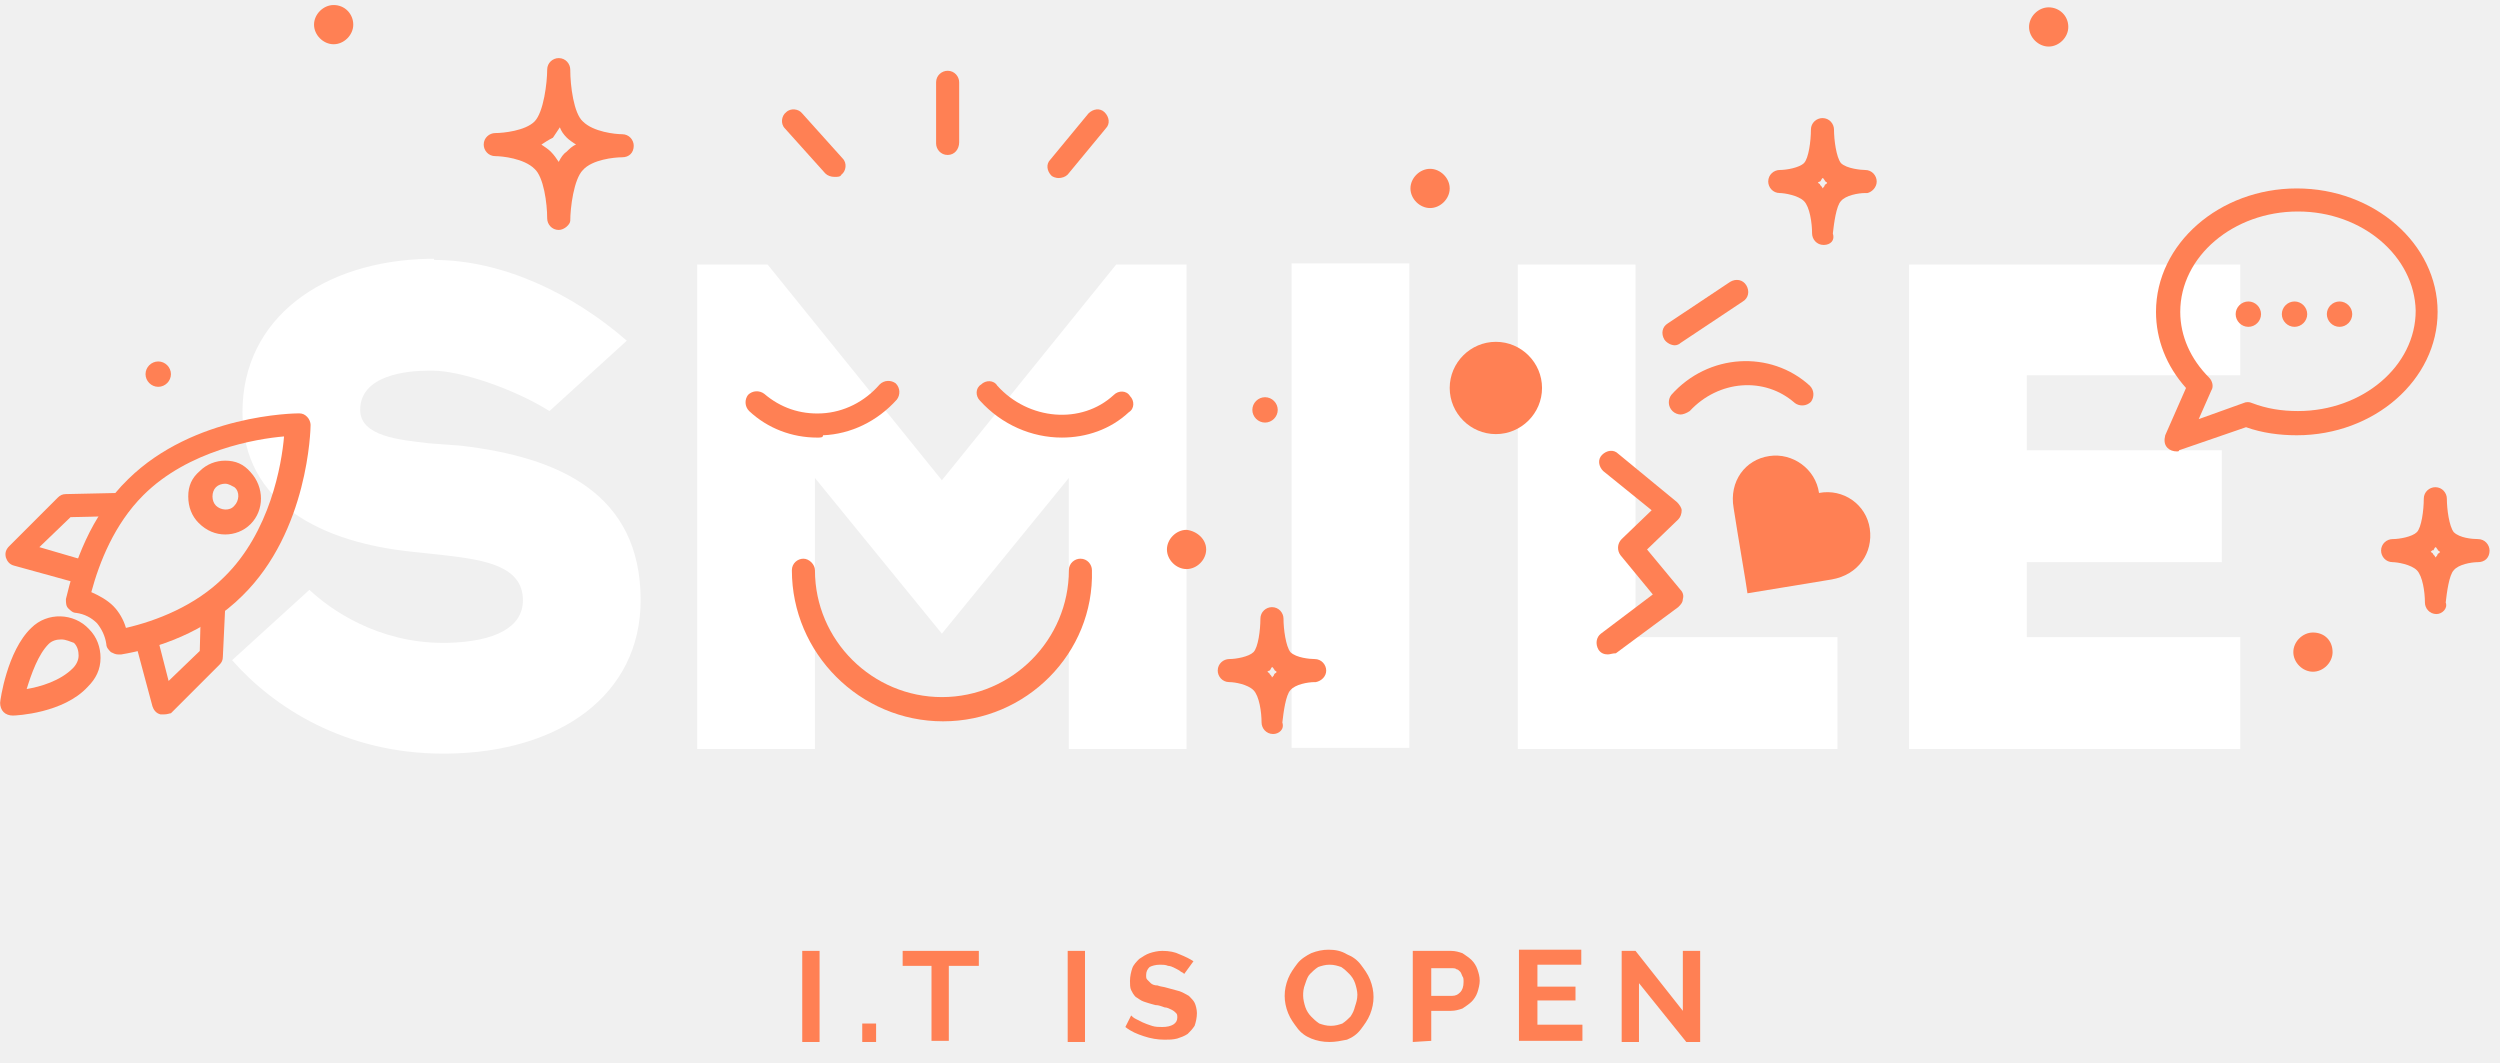
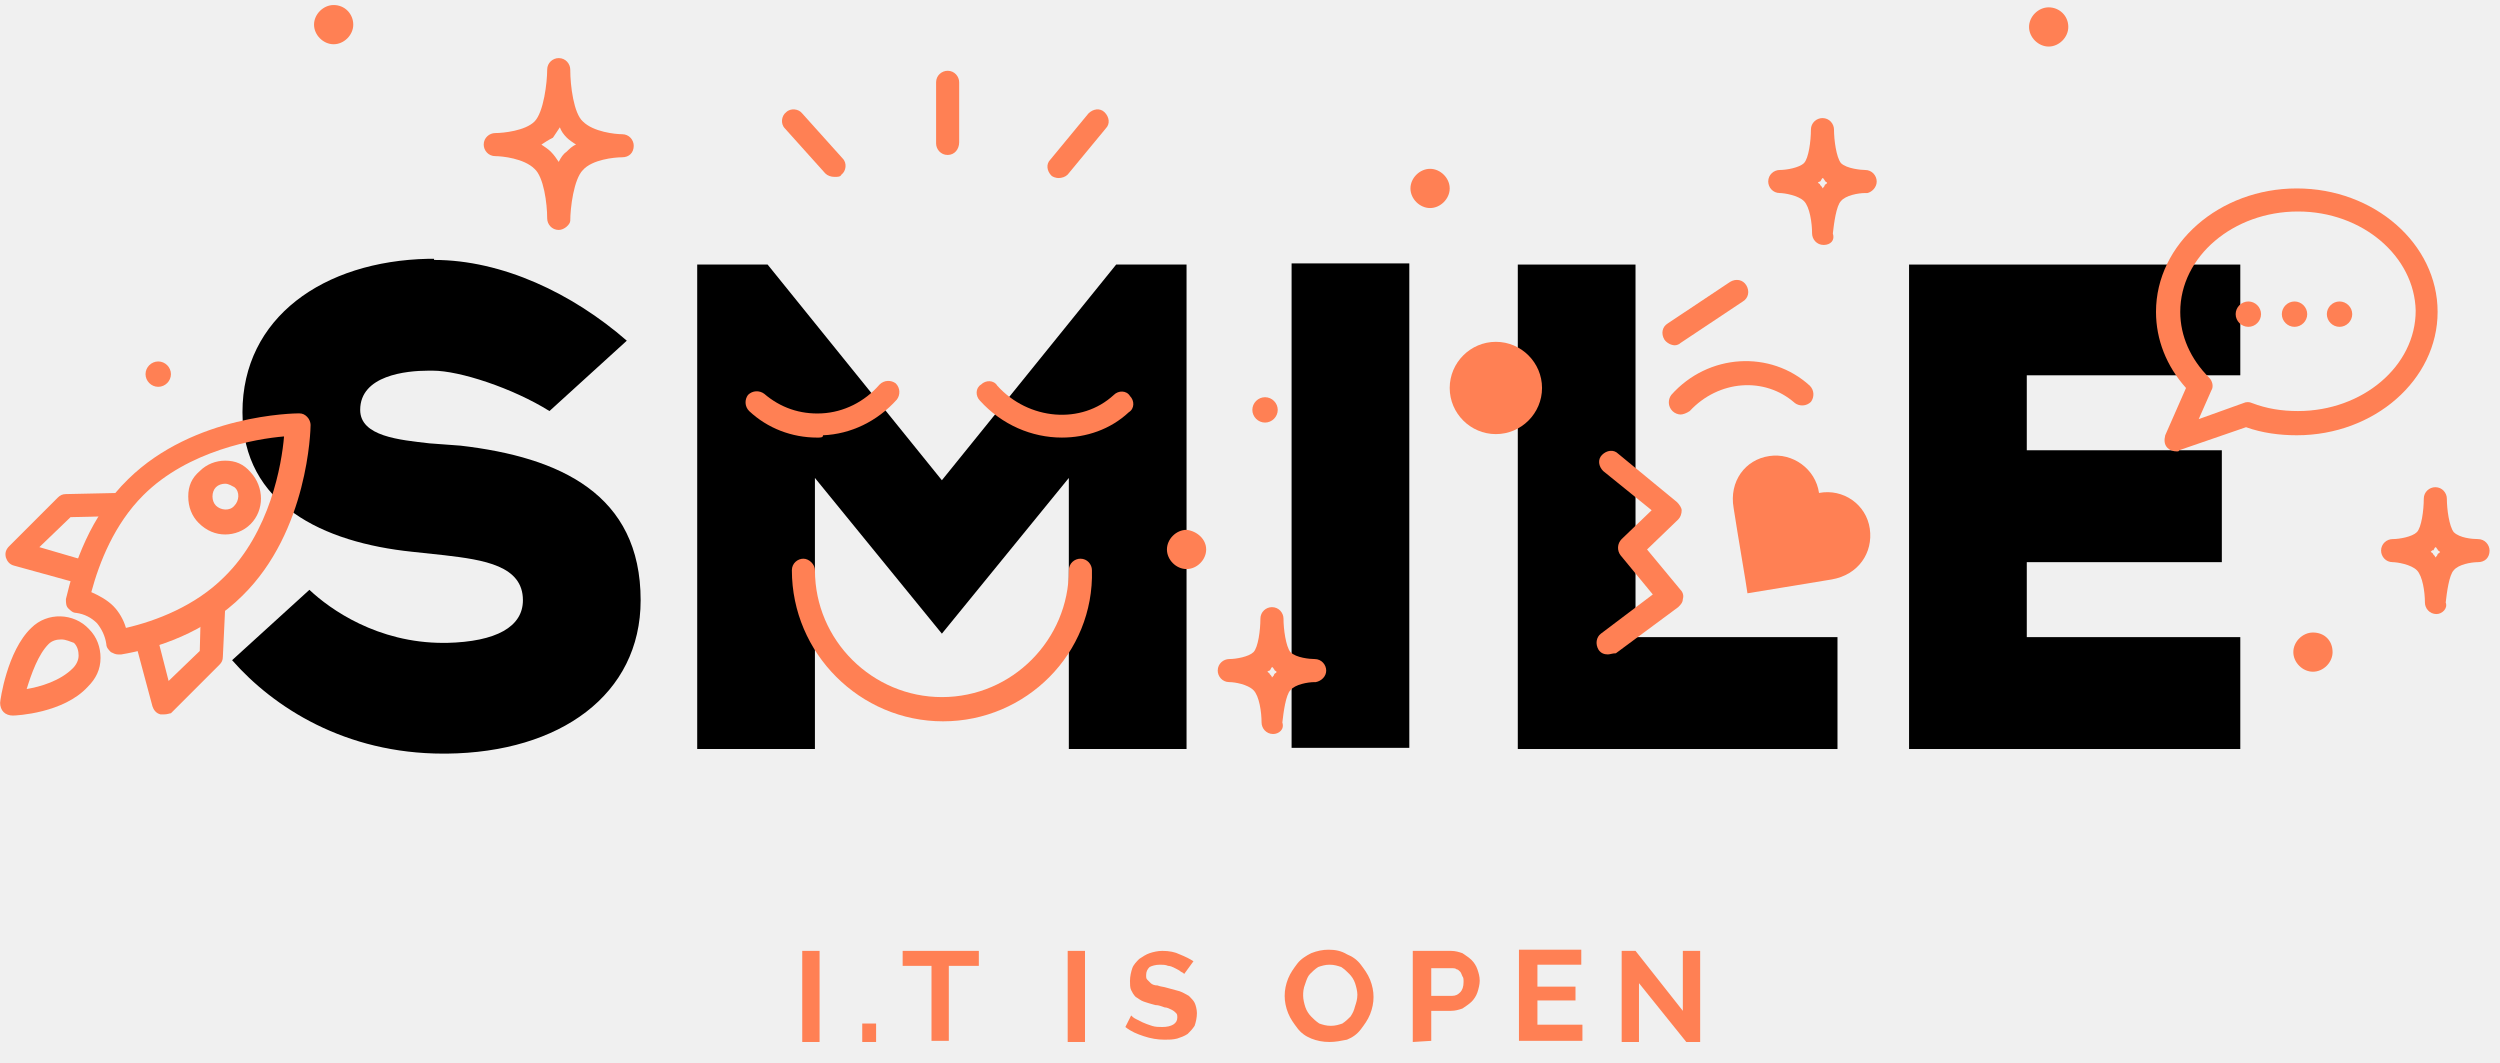
<svg xmlns="http://www.w3.org/2000/svg" role="img" aria-label="Smile" width="160" height="68" viewBox="0 0 160 68" fill="none">
  <g clip-path="url(#clip0_1745_11507)">
-     <path d="M27.78 16.636C32.138 16.636 36.643 18.777 40.115 21.804L35.166 26.307C32.802 24.831 29.405 23.723 27.706 23.723H27.41C26.007 23.723 23.052 24.018 23.052 26.233C23.052 27.931 25.564 28.152 27.484 28.374L29.479 28.522C35.831 29.26 41.001 31.622 41.001 38.414C41.001 44.467 35.831 48.158 28.592 48.232H28.371C22.092 48.232 17.513 45.279 14.854 42.252L19.802 37.749C21.132 39.004 24.16 41.145 28.371 41.145H28.592C31.768 41.071 33.467 40.111 33.467 38.414C33.467 36.199 30.956 35.83 28.444 35.535L26.376 35.313C20.689 34.722 15.518 32.286 15.518 26.381C15.518 20.327 20.689 16.71 27.41 16.563H27.78V16.636Z" fill="white" />
-     <path d="M68.405 47.937V30.589L60.28 40.555L52.155 30.589V47.937H44.621V16.932H49.127L60.28 30.736L71.434 16.932H75.939V47.937H68.405Z" fill="white" />
-     <path d="M97.139 47.937V16.932H104.673V40.776H117.599V47.937H97.139Z" fill="white" />
-     <path d="M142.197 28.817V35.978H129.714V40.776H143.379V47.937H122.18V16.932H143.379V24.019H129.714V28.817H142.197Z" fill="white" />
-     <path d="M90.196 16.858H82.662V47.862H90.196V16.858Z" fill="white" />
+     <path d="M27.78 16.636C32.138 16.636 36.643 18.777 40.115 21.804L35.166 26.307C32.802 24.831 29.405 23.723 27.706 23.723H27.41C26.007 23.723 23.052 24.018 23.052 26.233C23.052 27.931 25.564 28.152 27.484 28.374L29.479 28.522C35.831 29.26 41.001 31.622 41.001 38.414C41.001 44.467 35.831 48.158 28.592 48.232H28.371C22.092 48.232 17.513 45.279 14.854 42.252L19.802 37.749C21.132 39.004 24.16 41.145 28.371 41.145H28.592C31.768 41.071 33.467 40.111 33.467 38.414C33.467 36.199 30.956 35.83 28.444 35.535L26.376 35.313C20.689 34.722 15.518 32.286 15.518 26.381C15.518 20.327 20.689 16.71 27.41 16.563H27.78V16.636Z" fill="black" />
+     <path d="M68.405 47.937V30.589L60.28 40.555L52.155 30.589V47.937H44.621V16.932H49.127L60.28 30.736L71.434 16.932H75.939V47.937H68.405Z" fill="black" />
+     <path d="M97.139 47.937V16.932H104.673V40.776H117.599V47.937H97.139Z" fill="black" />
+     <path d="M142.197 28.817V35.978H129.714V40.776H143.379V47.937H122.18V16.932H143.379V24.019H129.714V28.817H142.197Z" fill="black" />
+     <path d="M90.196 16.858H82.662V47.862H90.196V16.858Z" fill="black" />
    <path d="M60.356 46.165C55.038 46.165 50.68 41.809 50.68 36.494C50.68 36.051 51.049 35.756 51.418 35.756C51.788 35.756 52.157 36.125 52.157 36.494C52.157 40.997 55.85 44.614 60.282 44.614C64.788 44.614 68.407 40.923 68.407 36.494C68.407 36.051 68.776 35.756 69.146 35.756C69.589 35.756 69.884 36.125 69.884 36.494C70.032 41.809 65.674 46.165 60.356 46.165Z" fill="#FF8054" />
    <path d="M67.961 28.005C66.041 28.005 64.12 27.192 62.717 25.642C62.422 25.347 62.422 24.83 62.791 24.609C63.086 24.314 63.603 24.314 63.825 24.683C65.819 26.897 69.217 27.192 71.285 25.273C71.581 24.978 72.098 24.978 72.319 25.347C72.615 25.642 72.615 26.159 72.246 26.381C71.064 27.488 69.513 28.005 67.961 28.005Z" fill="#FF8054" />
    <path d="M52.305 28.006C50.68 28.006 49.129 27.415 47.947 26.308C47.651 26.012 47.651 25.569 47.873 25.274C48.168 24.979 48.611 24.979 48.907 25.2C49.941 26.086 51.197 26.529 52.6 26.455C54.004 26.381 55.333 25.717 56.293 24.61C56.589 24.314 57.032 24.314 57.327 24.536C57.623 24.831 57.623 25.274 57.401 25.569C56.145 26.972 54.447 27.784 52.674 27.858C52.674 28.006 52.526 28.006 52.305 28.006Z" fill="#FF8054" />
    <path d="M155.934 39.3C155.491 39.3 155.195 38.931 155.195 38.562C155.195 37.898 155.048 36.864 154.678 36.495C154.309 36.126 153.423 35.978 153.127 35.978C152.684 35.978 152.389 35.609 152.389 35.24C152.389 34.797 152.758 34.502 153.127 34.502C153.57 34.502 154.383 34.354 154.678 34.059C154.974 33.764 155.122 32.656 155.122 31.918C155.122 31.475 155.491 31.18 155.86 31.18C156.303 31.18 156.599 31.549 156.599 31.918C156.599 32.582 156.747 33.69 157.042 34.059C157.411 34.428 158.224 34.502 158.593 34.502C159.036 34.502 159.332 34.871 159.332 35.24C159.332 35.683 159.036 35.978 158.593 35.978C158.15 35.978 157.338 36.126 157.042 36.495C156.747 36.79 156.599 37.898 156.525 38.562C156.673 38.931 156.303 39.3 155.934 39.3ZM155.565 35.314C155.639 35.388 155.713 35.388 155.713 35.461C155.786 35.535 155.86 35.609 155.86 35.683C155.934 35.609 156.008 35.535 156.008 35.461C156.082 35.388 156.156 35.388 156.156 35.314C156.082 35.24 156.008 35.24 156.008 35.166C155.934 35.092 155.934 35.019 155.86 35.019C155.786 35.092 155.786 35.166 155.713 35.24C155.713 35.166 155.639 35.24 155.565 35.314Z" fill="#FF8054" />
    <path d="M116.711 15.677C116.268 15.677 115.973 15.308 115.973 14.939C115.973 14.274 115.825 13.241 115.456 12.872C115.086 12.503 114.2 12.355 113.905 12.355C113.461 12.355 113.166 11.986 113.166 11.617C113.166 11.174 113.535 10.879 113.905 10.879C114.348 10.879 115.16 10.731 115.456 10.436C115.751 10.14 115.899 9.033 115.899 8.295C115.899 7.852 116.268 7.557 116.638 7.557C117.081 7.557 117.376 7.926 117.376 8.295C117.376 8.959 117.524 10.067 117.819 10.436C118.189 10.805 119.149 10.879 119.371 10.879C119.814 10.879 120.109 11.248 120.109 11.617C120.109 11.986 119.814 12.281 119.518 12.355C119.444 12.355 119.444 12.355 119.371 12.355C118.927 12.355 118.115 12.503 117.819 12.872C117.524 13.167 117.376 14.274 117.302 14.939C117.45 15.382 117.155 15.677 116.711 15.677ZM116.342 11.691C116.416 11.764 116.49 11.764 116.49 11.838C116.564 11.912 116.638 11.986 116.638 12.06C116.711 11.986 116.785 11.912 116.785 11.838C116.859 11.764 116.933 11.764 116.933 11.691C116.859 11.617 116.785 11.617 116.785 11.543C116.711 11.469 116.711 11.395 116.638 11.395C116.564 11.469 116.564 11.543 116.49 11.617C116.49 11.617 116.416 11.617 116.342 11.691Z" fill="#FF8054" />
    <path d="M81.479 46.977C81.036 46.977 80.74 46.608 80.74 46.239C80.74 45.574 80.593 44.541 80.223 44.172C79.854 43.803 79.041 43.655 78.672 43.655C78.229 43.655 77.934 43.286 77.934 42.917C77.934 42.474 78.303 42.179 78.672 42.179C79.115 42.179 79.928 42.031 80.223 41.736C80.519 41.441 80.666 40.333 80.666 39.595C80.666 39.152 81.036 38.857 81.405 38.857C81.848 38.857 82.144 39.226 82.144 39.595C82.144 40.259 82.292 41.367 82.587 41.736C82.956 42.105 83.843 42.179 84.138 42.179C84.581 42.179 84.877 42.548 84.877 42.917C84.877 43.286 84.581 43.581 84.212 43.655H84.138C83.695 43.655 82.882 43.803 82.587 44.172C82.292 44.467 82.144 45.574 82.07 46.239C82.218 46.682 81.848 46.977 81.479 46.977ZM81.11 42.991C81.184 43.065 81.257 43.065 81.257 43.138C81.331 43.212 81.405 43.286 81.405 43.36C81.479 43.286 81.553 43.212 81.553 43.138C81.627 43.065 81.701 43.065 81.701 42.991C81.627 42.917 81.553 42.917 81.553 42.843C81.479 42.769 81.479 42.695 81.405 42.695C81.331 42.769 81.331 42.843 81.257 42.917C81.257 42.917 81.184 42.917 81.11 42.991Z" fill="#FF8054" />
    <path d="M35.758 14.717C35.315 14.717 35.02 14.348 35.02 13.979C35.02 13.019 34.798 11.321 34.207 10.805C33.542 10.14 32.139 9.993 31.696 9.993C31.253 9.993 30.957 9.624 30.957 9.254C30.957 8.812 31.326 8.516 31.696 8.516C32.213 8.516 33.616 8.369 34.207 7.778C34.798 7.187 35.02 5.268 35.02 4.456C35.02 4.013 35.389 3.718 35.758 3.718C36.201 3.718 36.497 4.087 36.497 4.456C36.497 5.49 36.718 7.261 37.309 7.778C37.974 8.442 39.377 8.59 39.821 8.59C40.264 8.59 40.559 8.959 40.559 9.328C40.559 9.771 40.264 10.066 39.821 10.066C39.304 10.066 37.9 10.214 37.309 10.879C36.718 11.469 36.497 13.315 36.497 14.127C36.497 14.348 36.127 14.717 35.758 14.717ZM34.65 9.254C34.872 9.402 35.093 9.55 35.241 9.697C35.463 9.919 35.61 10.14 35.758 10.362C35.906 10.066 36.054 9.845 36.275 9.697C36.423 9.55 36.645 9.328 36.866 9.254C36.645 9.107 36.423 8.959 36.275 8.812C36.054 8.59 35.906 8.369 35.832 8.147C35.684 8.369 35.537 8.59 35.389 8.812C35.093 8.959 34.872 9.107 34.65 9.254Z" fill="#FF8054" />
    <path d="M60.649 9.918C60.206 9.918 59.91 9.549 59.91 9.18V5.268C59.91 4.825 60.279 4.529 60.649 4.529C61.092 4.529 61.387 4.899 61.387 5.268V9.106C61.387 9.549 61.092 9.918 60.649 9.918Z" fill="#FF8054" />
    <path d="M67.74 11.395C67.593 11.395 67.371 11.321 67.297 11.247C67.002 10.952 66.928 10.509 67.223 10.214L69.661 7.261C69.956 6.966 70.399 6.892 70.695 7.187C70.99 7.482 71.064 7.925 70.769 8.221L68.331 11.173C68.183 11.321 67.962 11.395 67.74 11.395Z" fill="#FF8054" />
    <path d="M53.411 11.321C53.19 11.321 52.968 11.247 52.82 11.1L50.235 8.221C49.94 7.925 50.013 7.409 50.309 7.187C50.604 6.892 51.121 6.966 51.343 7.261L53.928 10.14C54.224 10.435 54.15 10.952 53.854 11.173C53.78 11.321 53.633 11.321 53.411 11.321Z" fill="#FF8054" />
    <path d="M111.837 37.971C112.354 37.897 115.383 37.38 117.229 37.085C118.928 36.79 119.888 35.387 119.667 33.837C119.445 32.287 117.968 31.253 116.417 31.549C116.195 29.998 114.718 28.965 113.241 29.186C111.689 29.408 110.655 30.81 110.951 32.508C111.246 34.428 111.763 37.38 111.837 37.971Z" fill="#FF8054" />
    <path d="M107.554 26.529C107.406 26.529 107.184 26.455 107.037 26.307C106.741 26.012 106.741 25.569 106.963 25.274C109.326 22.616 113.315 22.395 115.826 24.683C116.122 24.979 116.122 25.422 115.9 25.717C115.605 26.012 115.162 26.012 114.866 25.791C112.946 24.093 109.991 24.314 108.144 26.307C107.923 26.455 107.701 26.529 107.554 26.529Z" fill="#FF8054" />
    <path d="M92.781 24.83C92.781 23.206 94.111 21.877 95.736 21.877C97.361 21.877 98.69 23.206 98.69 24.83C98.69 26.454 97.361 27.783 95.736 27.783C94.111 27.783 92.781 26.454 92.781 24.83Z" fill="#FF8054" />
    <path d="M102.899 41.883C102.678 41.883 102.456 41.81 102.309 41.588C102.087 41.219 102.161 40.776 102.456 40.555L105.78 38.045L103.712 35.535C103.49 35.24 103.49 34.797 103.786 34.501L105.706 32.656L102.604 30.146C102.309 29.851 102.235 29.408 102.53 29.113C102.826 28.817 103.269 28.743 103.564 29.039L107.331 32.139C107.479 32.287 107.627 32.508 107.627 32.656C107.627 32.877 107.553 33.099 107.405 33.246L105.411 35.166L107.553 37.749C107.701 37.897 107.774 38.119 107.701 38.34C107.701 38.562 107.553 38.709 107.405 38.857L103.416 41.81C103.195 41.81 103.047 41.883 102.899 41.883Z" fill="#FF8054" />
    <path d="M107.184 22.099C106.962 22.099 106.667 21.951 106.519 21.73C106.298 21.361 106.371 20.918 106.741 20.696L110.729 18.039C111.099 17.817 111.542 17.891 111.764 18.26C111.985 18.629 111.911 19.072 111.542 19.294L107.553 21.951C107.479 22.025 107.332 22.099 107.184 22.099Z" fill="#FF8054" />
    <path d="M22.609 1.577C22.609 2.242 22.018 2.832 21.353 2.832C20.689 2.832 20.098 2.242 20.098 1.577C20.098 0.913 20.689 0.322 21.353 0.322C22.092 0.322 22.609 0.913 22.609 1.577Z" fill="#FF8054" />
    <path d="M132.371 1.725C132.371 2.389 131.78 2.98 131.115 2.98C130.45 2.98 129.859 2.389 129.859 1.725C129.859 1.06 130.45 0.47 131.115 0.47C131.78 0.47 132.371 0.987 132.371 1.725Z" fill="#FF8054" />
    <path d="M92.781 12.06C92.781 12.724 92.19 13.315 91.525 13.315C90.86 13.315 90.269 12.724 90.269 12.06C90.269 11.395 90.86 10.805 91.525 10.805C92.19 10.805 92.781 11.395 92.781 12.06Z" fill="#FF8054" />
    <path d="M149.285 41.736C149.285 42.4 148.694 42.99 148.029 42.99C147.364 42.99 146.773 42.4 146.773 41.736C146.773 41.071 147.364 40.481 148.029 40.481C148.768 40.481 149.285 40.997 149.285 41.736Z" fill="#FF8054" />
    <path d="M77.195 35.165C77.195 35.83 76.604 36.42 75.939 36.42C75.275 36.42 74.684 35.83 74.684 35.165C74.684 34.501 75.275 33.91 75.939 33.91C76.604 33.984 77.195 34.501 77.195 35.165Z" fill="#FF8054" />
    <path d="M139.314 28.891C139.092 28.891 138.871 28.817 138.723 28.669C138.501 28.448 138.501 28.153 138.575 27.857L139.905 24.831C138.649 23.428 137.984 21.73 137.984 19.959C137.984 15.603 142.047 12.06 146.996 12.06C151.945 12.06 156.007 15.603 156.007 19.959C156.007 24.314 151.945 27.857 146.996 27.857C145.888 27.857 144.78 27.71 143.746 27.341L139.462 28.817C139.462 28.891 139.388 28.891 139.314 28.891ZM147.07 13.536C142.933 13.536 139.536 16.415 139.536 19.959C139.536 21.509 140.2 22.985 141.382 24.166C141.604 24.388 141.678 24.757 141.53 24.978L140.717 26.824L143.598 25.79C143.746 25.716 143.967 25.716 144.115 25.79C145.075 26.159 146.036 26.307 147.07 26.307C151.206 26.307 154.604 23.428 154.604 19.885C154.53 16.415 151.206 13.536 147.07 13.536Z" fill="#FF8054" />
    <path d="M143.082 20.106C143.082 19.663 143.451 19.294 143.895 19.294C144.338 19.294 144.707 19.663 144.707 20.106C144.707 20.549 144.338 20.918 143.895 20.918C143.451 20.918 143.082 20.549 143.082 20.106Z" fill="#FF8054" />
    <path d="M146.037 20.106C146.037 19.663 146.406 19.294 146.85 19.294C147.293 19.294 147.662 19.663 147.662 20.106C147.662 20.549 147.293 20.918 146.85 20.918C146.406 20.918 146.037 20.549 146.037 20.106Z" fill="#FF8054" />
    <path d="M148.918 20.106C148.918 19.663 149.287 19.294 149.73 19.294C150.174 19.294 150.543 19.663 150.543 20.106C150.543 20.549 150.174 20.918 149.73 20.918C149.287 20.918 148.918 20.549 148.918 20.106Z" fill="#FF8054" />
    <path d="M81.775 26.233C81.775 26.676 81.406 27.045 80.963 27.045C80.52 27.045 80.15 26.676 80.15 26.233C80.15 25.79 80.52 25.421 80.963 25.421C81.406 25.421 81.775 25.79 81.775 26.233Z" fill="#FF8054" />
    <path d="M10.94 23.945C10.94 24.388 10.57 24.757 10.127 24.757C9.684 24.757 9.314 24.388 9.314 23.945C9.314 23.502 9.684 23.133 10.127 23.133C10.57 23.133 10.94 23.502 10.94 23.945Z" fill="#FF8054" />
    <path d="M0.82 45.796C0.599 45.796 0.377 45.722 0.229 45.574C0.082 45.427 0.008 45.205 0.008 44.984C0.008 44.836 0.451 41.662 2.002 40.185C3.036 39.152 4.735 39.226 5.695 40.259C6.212 40.776 6.434 41.44 6.434 42.105C6.434 42.843 6.139 43.434 5.621 43.95C4.07 45.648 1.042 45.796 0.82 45.796C0.894 45.796 0.894 45.796 0.82 45.796ZM3.923 40.924C3.627 40.924 3.332 40.997 3.11 41.219C2.445 41.883 2.002 43.138 1.707 44.098C2.593 43.95 3.849 43.581 4.661 42.769C4.883 42.548 5.031 42.252 5.031 41.957C5.031 41.662 4.957 41.367 4.735 41.145C4.513 41.071 4.218 40.924 3.923 40.924Z" fill="#FF8054" />
    <path d="M7.543 41.884C7.395 41.884 7.247 41.81 7.099 41.736C6.952 41.589 6.804 41.441 6.804 41.219C6.73 40.703 6.509 40.26 6.213 39.891C5.844 39.522 5.401 39.3 4.884 39.226C4.662 39.226 4.514 39.079 4.366 38.931C4.219 38.783 4.219 38.562 4.219 38.34C4.736 36.126 5.77 33.025 8.207 30.663C12.418 26.529 18.844 26.455 19.139 26.455C19.361 26.455 19.509 26.529 19.656 26.677C19.804 26.824 19.878 27.046 19.878 27.193C19.878 27.489 19.73 33.985 15.52 38.119C13.156 40.481 9.98 41.515 7.764 41.884C7.69 41.884 7.616 41.884 7.543 41.884ZM5.844 37.897C6.361 38.119 6.878 38.414 7.247 38.783C7.616 39.152 7.912 39.669 8.06 40.186C9.98 39.743 12.492 38.783 14.338 36.938C17.293 34.059 18.031 29.703 18.179 27.932C16.406 28.079 12.048 28.817 9.168 31.697C7.321 33.542 6.361 35.978 5.844 37.897ZM14.412 34.206C13.821 34.206 13.23 33.985 12.713 33.468C12.27 33.025 12.048 32.435 12.048 31.77C12.048 31.106 12.27 30.589 12.787 30.146C13.23 29.703 13.821 29.482 14.412 29.482C15.077 29.482 15.594 29.703 16.037 30.22C16.923 31.18 16.923 32.656 16.037 33.542C15.594 33.985 15.003 34.206 14.412 34.206ZM14.412 30.958C14.19 30.958 13.969 31.032 13.821 31.18C13.673 31.327 13.599 31.549 13.599 31.77C13.599 31.992 13.673 32.213 13.821 32.361C14.117 32.656 14.707 32.73 15.003 32.361C15.298 32.066 15.372 31.475 15.003 31.18C14.855 31.106 14.633 30.958 14.412 30.958Z" fill="#FF8054" />
    <path d="M5.4 37.38C5.326 37.38 5.252 37.38 5.178 37.38L0.894 36.199C0.599 36.125 0.451 35.903 0.377 35.682C0.303 35.387 0.377 35.165 0.599 34.944L3.701 31.843C3.849 31.696 3.997 31.622 4.218 31.622L7.616 31.548C8.059 31.548 8.355 31.843 8.355 32.286C8.355 32.729 8.059 33.024 7.616 33.024L4.514 33.098L2.519 35.017L5.548 35.903C5.917 36.051 6.213 36.42 6.065 36.863C6.065 37.158 5.769 37.38 5.4 37.38Z" fill="#FF8054" />
    <path d="M10.495 45.722C10.422 45.722 10.348 45.722 10.274 45.722C9.978 45.648 9.831 45.426 9.757 45.205L8.649 41.071C8.575 40.702 8.797 40.259 9.166 40.185C9.535 40.111 9.978 40.333 10.052 40.702L10.791 43.581L12.785 41.661L12.859 38.856C12.859 38.413 13.229 38.118 13.672 38.118C14.115 38.118 14.41 38.487 14.41 38.93L14.263 42.031C14.263 42.252 14.189 42.4 14.041 42.547L10.939 45.648C10.865 45.648 10.717 45.722 10.495 45.722Z" fill="#FF8054" />
    <path d="M51.344 66.687V60.856H52.452V66.687H51.344Z" fill="#FF8054" />
    <path d="M55.184 66.687V65.506H56.07V66.687H55.184Z" fill="#FF8054" />
    <path d="M62.571 61.815H60.724V66.614H59.616V61.815H57.77V60.856H62.645V61.815H62.571Z" fill="#FF8054" />
    <path d="M68.332 66.687V60.856H69.44V66.687H68.332Z" fill="#FF8054" />
    <path d="M75.79 62.332C75.717 62.258 75.717 62.258 75.569 62.184C75.495 62.111 75.347 62.037 75.2 61.963C75.052 61.889 74.904 61.815 74.756 61.815C74.609 61.741 74.387 61.741 74.239 61.741C73.944 61.741 73.722 61.815 73.575 61.889C73.427 62.037 73.353 62.184 73.353 62.406C73.353 62.553 73.353 62.627 73.427 62.701C73.501 62.775 73.575 62.849 73.648 62.922C73.722 62.996 73.87 63.07 74.092 63.07C74.239 63.144 74.461 63.144 74.683 63.218C74.978 63.292 75.2 63.365 75.495 63.439C75.717 63.513 75.938 63.661 76.086 63.735C76.234 63.882 76.381 64.03 76.455 64.177C76.529 64.325 76.603 64.62 76.603 64.842C76.603 65.137 76.529 65.433 76.455 65.654C76.308 65.875 76.16 66.023 76.012 66.171C75.79 66.318 75.569 66.392 75.347 66.466C75.052 66.54 74.83 66.54 74.535 66.54C74.092 66.54 73.648 66.466 73.205 66.318C72.762 66.171 72.393 66.023 72.023 65.728L72.393 64.99C72.467 65.063 72.54 65.137 72.688 65.211C72.836 65.285 72.984 65.359 73.131 65.433C73.279 65.506 73.501 65.58 73.722 65.654C73.944 65.728 74.165 65.728 74.387 65.728C74.978 65.728 75.347 65.506 75.347 65.137C75.347 64.99 75.347 64.916 75.273 64.842C75.2 64.768 75.126 64.694 74.978 64.62C74.83 64.547 74.683 64.473 74.535 64.473C74.313 64.399 74.165 64.325 73.944 64.325C73.648 64.251 73.427 64.177 73.205 64.104C72.984 64.03 72.836 63.882 72.688 63.808C72.54 63.661 72.467 63.513 72.393 63.365C72.319 63.218 72.319 62.996 72.319 62.775C72.319 62.48 72.393 62.184 72.467 61.963C72.54 61.741 72.762 61.52 72.91 61.372C73.131 61.225 73.353 61.077 73.575 61.003C73.796 60.929 74.092 60.856 74.387 60.856C74.83 60.856 75.2 60.929 75.495 61.077C75.864 61.225 76.16 61.372 76.381 61.52L75.79 62.332Z" fill="#FF8054" />
    <path d="M85.099 66.687C84.656 66.687 84.287 66.613 83.918 66.466C83.548 66.318 83.253 66.097 83.031 65.801C82.81 65.506 82.588 65.211 82.44 64.841C82.293 64.472 82.219 64.103 82.219 63.734C82.219 63.365 82.293 62.996 82.44 62.627C82.588 62.258 82.81 61.962 83.031 61.667C83.253 61.372 83.622 61.15 83.918 61.003C84.287 60.855 84.656 60.781 85.026 60.781C85.469 60.781 85.838 60.855 86.207 61.077C86.577 61.224 86.872 61.446 87.094 61.741C87.315 62.036 87.537 62.332 87.685 62.701C87.832 63.07 87.906 63.439 87.906 63.808C87.906 64.177 87.832 64.546 87.685 64.915C87.537 65.284 87.315 65.58 87.094 65.875C86.872 66.17 86.577 66.392 86.207 66.539C85.838 66.613 85.469 66.687 85.099 66.687ZM83.401 63.734C83.401 63.956 83.474 64.251 83.548 64.472C83.622 64.694 83.77 64.915 83.918 65.063C84.065 65.211 84.213 65.358 84.435 65.506C84.656 65.58 84.878 65.653 85.173 65.653C85.469 65.653 85.69 65.58 85.912 65.506C86.133 65.358 86.281 65.211 86.429 65.063C86.577 64.841 86.651 64.694 86.724 64.399C86.798 64.177 86.872 63.956 86.872 63.66C86.872 63.439 86.798 63.144 86.724 62.922C86.651 62.701 86.503 62.479 86.355 62.332C86.207 62.184 86.06 62.036 85.838 61.889C85.617 61.815 85.395 61.741 85.099 61.741C84.804 61.741 84.582 61.815 84.361 61.889C84.139 62.036 83.992 62.184 83.844 62.332C83.696 62.479 83.622 62.701 83.548 62.922C83.401 63.291 83.401 63.513 83.401 63.734Z" fill="#FF8054" />
    <path d="M90.418 66.687V60.856H92.856C93.151 60.856 93.373 60.929 93.594 61.003C93.816 61.151 94.037 61.298 94.185 61.446C94.333 61.594 94.481 61.815 94.554 62.037C94.628 62.258 94.702 62.48 94.702 62.775C94.702 62.996 94.628 63.292 94.554 63.513C94.481 63.735 94.333 63.956 94.185 64.104C94.037 64.251 93.816 64.399 93.594 64.547C93.373 64.62 93.151 64.694 92.856 64.694H91.6V66.614L90.418 66.687ZM91.6 63.735H92.929C93.151 63.735 93.299 63.661 93.446 63.513C93.594 63.365 93.668 63.144 93.668 62.849C93.668 62.701 93.668 62.553 93.594 62.48C93.52 62.332 93.52 62.258 93.446 62.184C93.373 62.111 93.299 62.037 93.225 62.037C93.151 61.963 93.003 61.963 92.929 61.963H91.6V63.735Z" fill="#FF8054" />
    <path d="M101.275 65.653V66.613H97.213V60.781H101.202V61.741H98.395V63.144H100.832V64.029H98.395V65.58H101.275V65.653Z" fill="#FF8054" />
    <path d="M104.895 62.922V66.687H103.787V60.855H104.673L107.702 64.694V60.855H108.81V66.687H107.923L104.895 62.922Z" fill="#FF8054" />
  </g>
  <defs>
    <clipPath id="clip0_1745_11507">
-       <rect width="159.546" height="67.177" fill="white" transform="translate(0.0078125 0.0264587)" />
+       <rect width="159.546" height="67.177" fill="black" transform="translate(0.0078125 0.0264587)" />
    </clipPath>
  </defs>
</svg>
